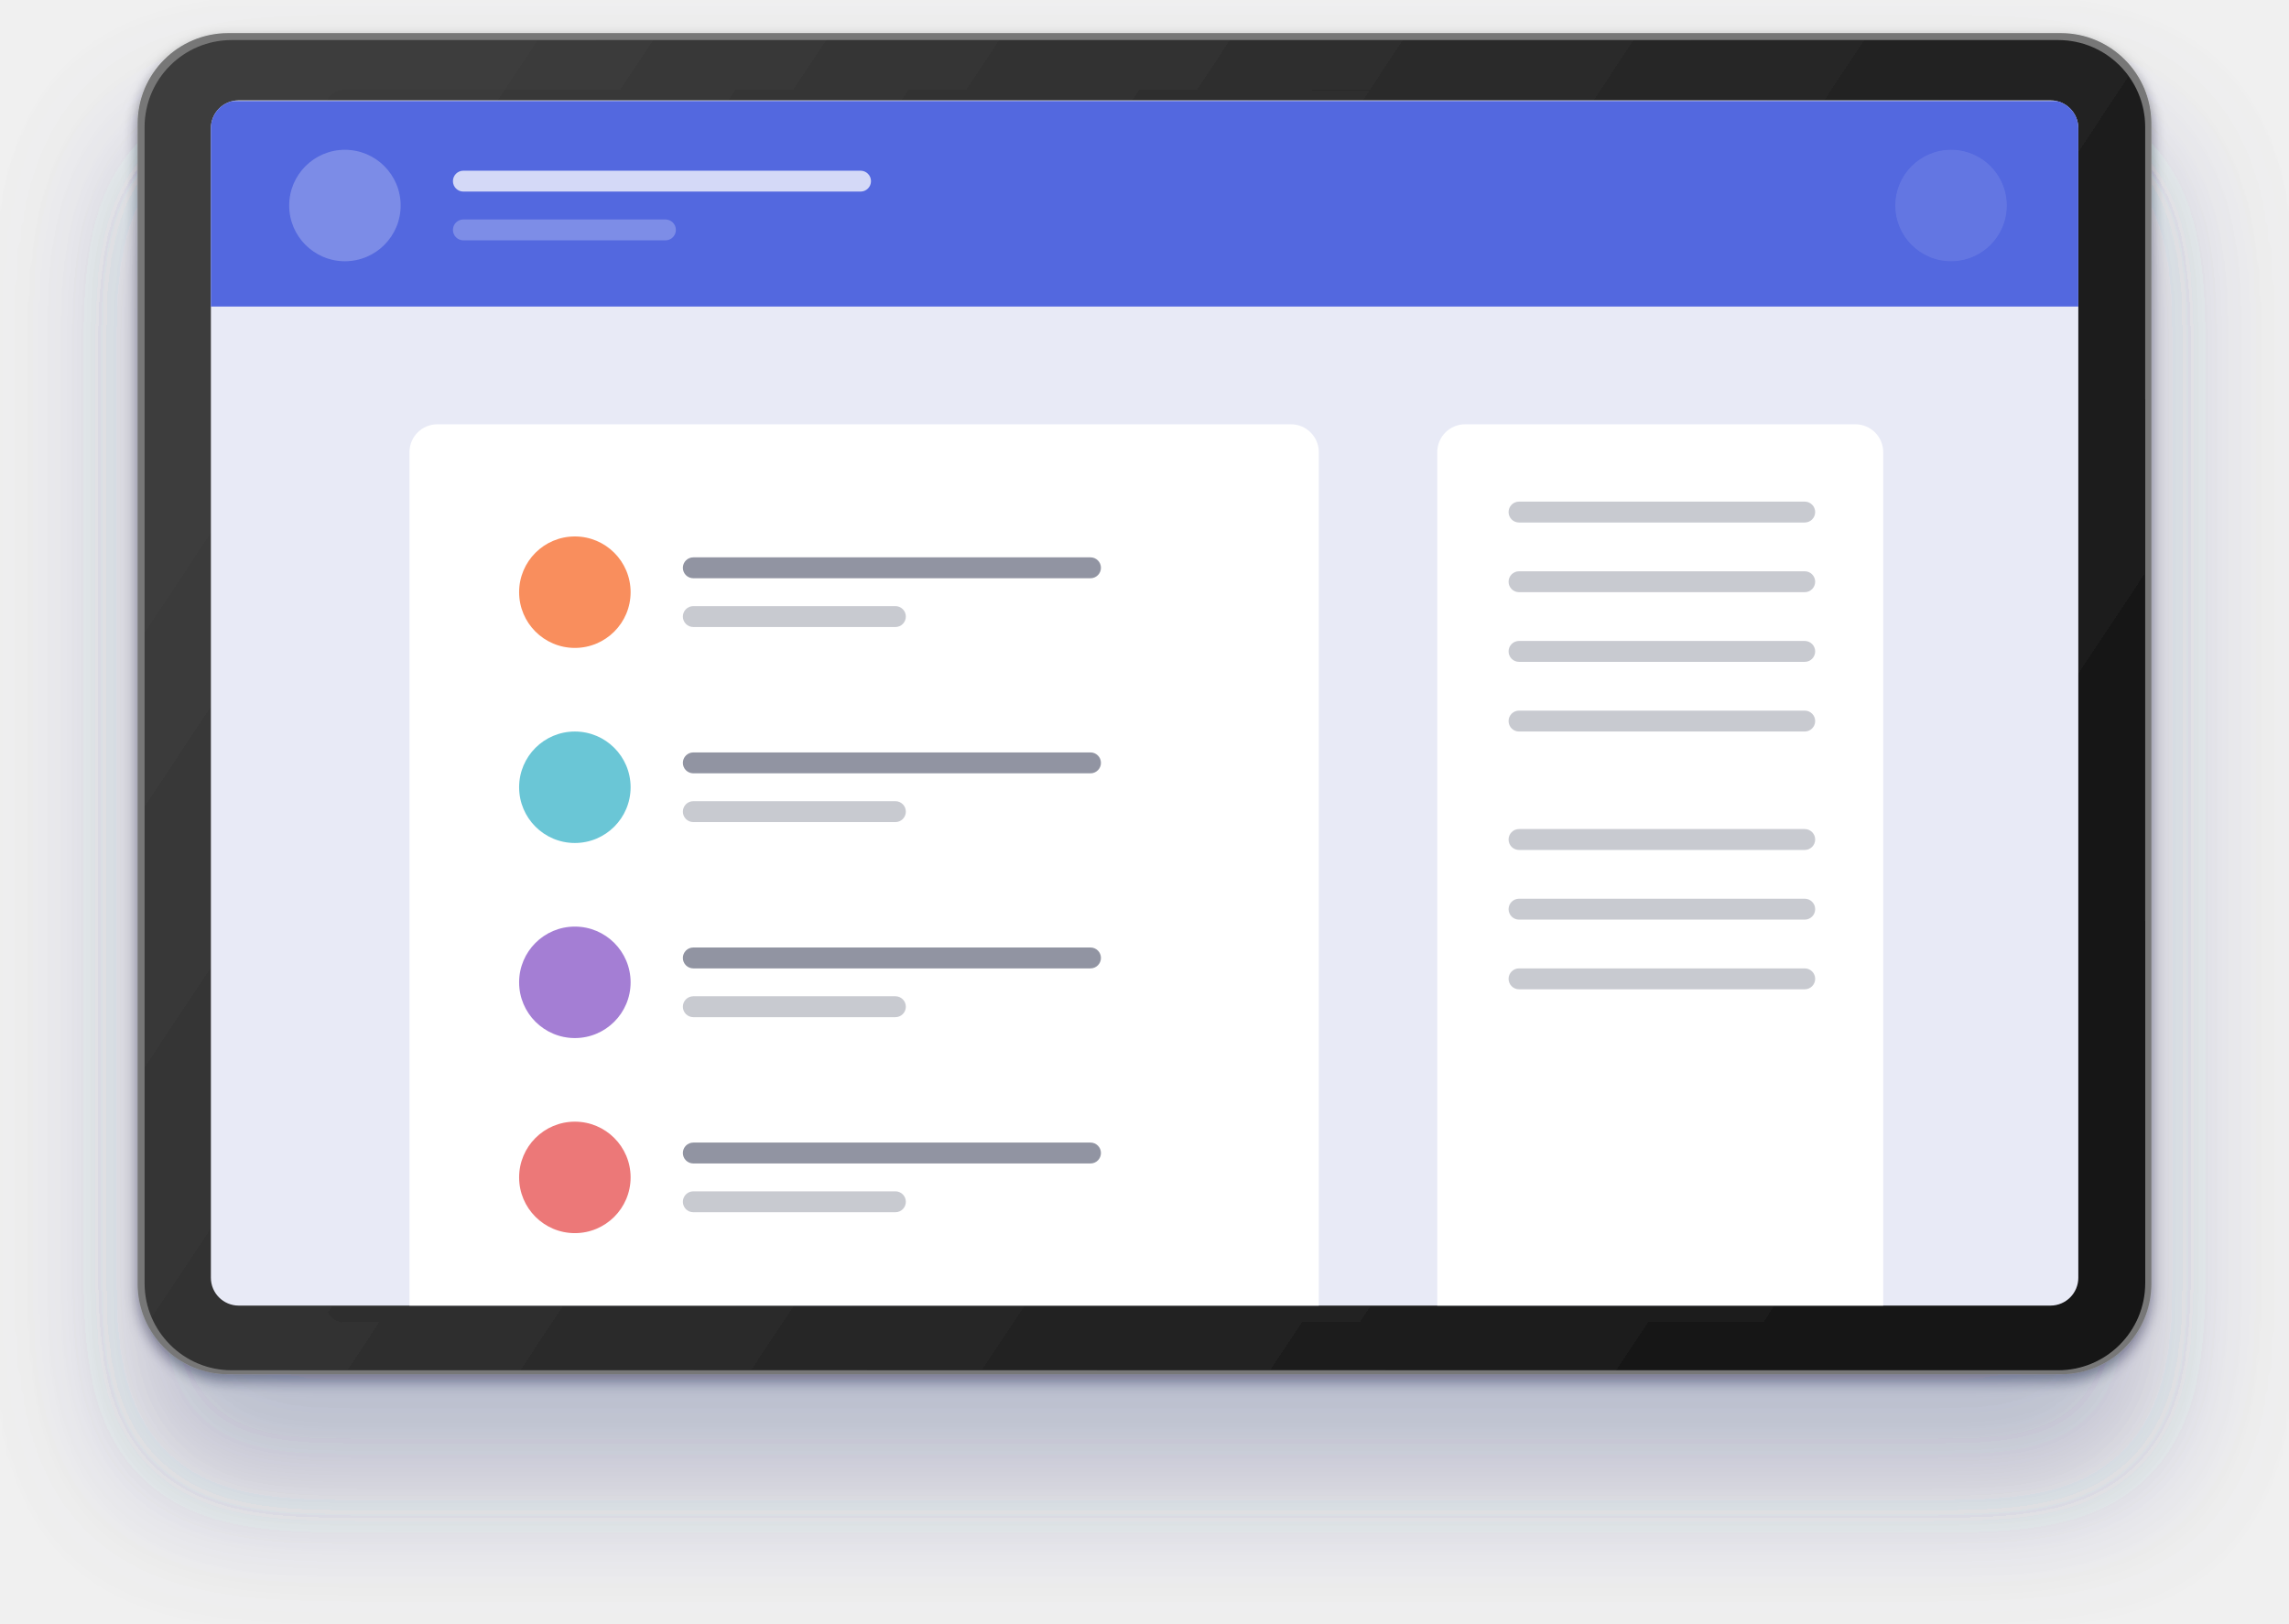
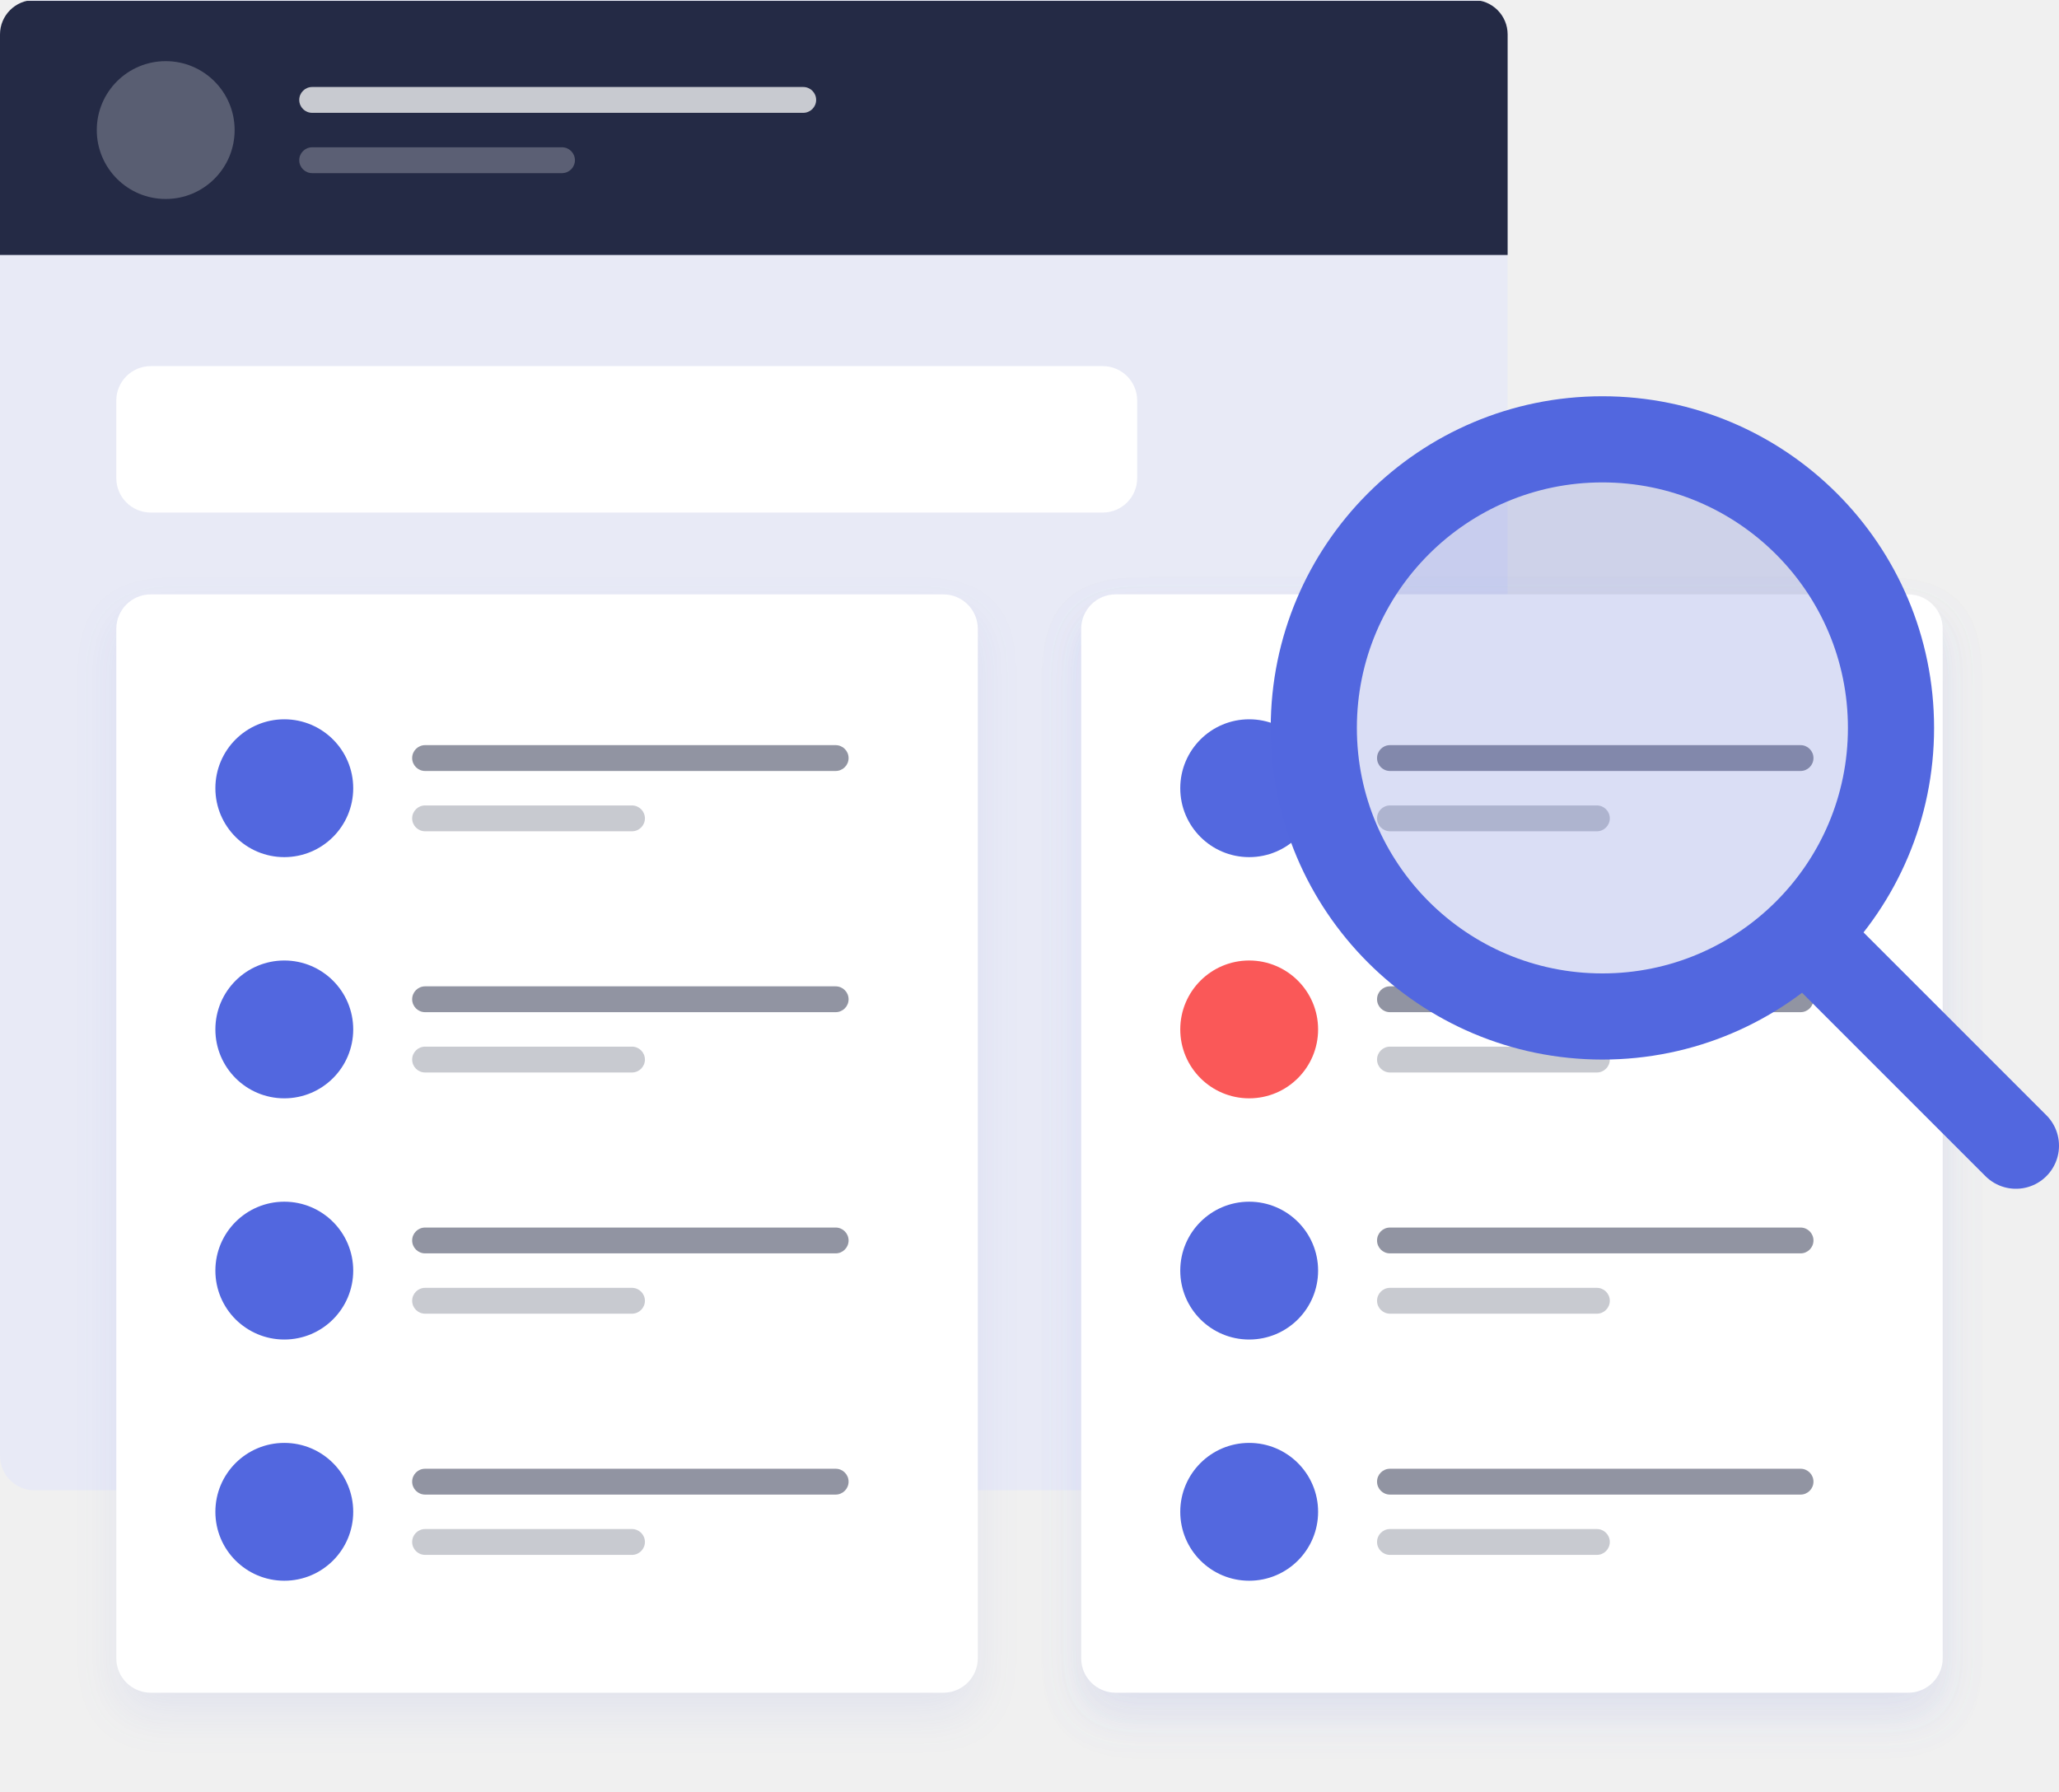
- <svg xmlns="http://www.w3.org/2000/svg" xmlns:xlink="http://www.w3.org/1999/xlink" width="657" height="466">
+ <svg xmlns="http://www.w3.org/2000/svg" xmlns:xlink="http://www.w3.org/1999/xlink" width="478" height="416">
  <defs>
-     <filter id="a" width="118%" height="126.9%" x="-9%" y="-5.7%" filterUnits="objectBoundingBox">
-       <feOffset dy="2" in="SourceAlpha" result="shadowOffsetOuter1" />
-       <feGaussianBlur in="shadowOffsetOuter1" result="shadowBlurOuter1" stdDeviation="2" />
-       <feColorMatrix in="shadowBlurOuter1" result="shadowMatrixOuter1" values="0 0 0 0 0 0 0 0 0 0 0 0 0 0 0 0 0 0 0.5 0" />
+     <rect id="a" width="350" height="346" rx="8" />
+     <rect id="d" width="200" height="255" rx="8" />
+     <filter id="c" width="117.5%" height="113.7%" x="-8.8%" y="-4.9%" filterUnits="objectBoundingBox">
+       <feOffset dy="5" in="SourceAlpha" result="shadowOffsetOuter1" />
+       <feGaussianBlur in="shadowOffsetOuter1" result="shadowBlurOuter1" stdDeviation="5" />
+       <feColorMatrix in="shadowBlurOuter1" values="0 0 0 0 0.285 0 0 0 0 0.364 0 0 0 0 0.811 0 0 0 0.083 0" />
+     </filter>
+     <filter id="e" width="139.5%" height="131%" x="-19.8%" y="-13.5%" filterUnits="objectBoundingBox">
+       <feOffset dy="5" in="SourceAlpha" result="shadowOffsetOuter1" />
+       <feGaussianBlur in="shadowOffsetOuter1" result="shadowBlurOuter1" stdDeviation="5" />
+       <feColorMatrix in="shadowBlurOuter1" result="shadowMatrixOuter1" values="0 0 0 0 0.285 0 0 0 0 0.364 0 0 0 0 0.811 0 0 0 0.083 0" />
      <feMerge>
        <feMergeNode in="shadowMatrixOuter1" />
        <feMergeNode in="SourceGraphic" />
      </feMerge>
    </filter>
-     <rect id="c" width="578" height="385" rx="26" />
-     <filter id="b" width="126%" height="139%" x="-13%" y="-11.7%" filterUnits="objectBoundingBox">
-       <feOffset dy="30" in="SourceAlpha" result="shadowOffsetOuter1" />
-       <feGaussianBlur in="shadowOffsetOuter1" result="shadowBlurOuter1" stdDeviation="20" />
-       <feColorMatrix in="shadowBlurOuter1" values="0 0 0 0 0.182 0 0 0 0 0.231 0 0 0 0 0.506 0 0 0 0.2 0" />
+     <rect id="g" width="200" height="255" rx="8" />
+     <filter id="f" width="117.5%" height="113.7%" x="-8.8%" y="-4.9%" filterUnits="objectBoundingBox">
+       <feOffset dy="5" in="SourceAlpha" result="shadowOffsetOuter1" />
+       <feGaussianBlur in="shadowOffsetOuter1" result="shadowBlurOuter1" stdDeviation="5" />
+       <feColorMatrix in="shadowBlurOuter1" values="0 0 0 0 0.285 0 0 0 0 0.364 0 0 0 0 0.811 0 0 0 0.083 0" />
    </filter>
-     <linearGradient id="d" x1="99.013%" x2="2.544%" y1="71.675%" y2="29.014%">
-       <stop offset="0%" stop-color="#151515" />
-       <stop offset="100%" stop-color="#3D3D3D" />
-     </linearGradient>
-     <rect id="e" width="536" height="346" y="3" rx="8" />
  </defs>
-   <g fill="none" fill-rule="evenodd" filter="url(#a)" transform="translate(39 9)">
-     <g transform="translate(.5 .5)">
-       <g fill-rule="nonzero">
-         <use fill="#000" filter="url(#b)" xlink:href="#c" />
-         <use fill="#777" xlink:href="#c" />
-       </g>
-       <rect width="574.23" height="381.865" x="2" y="2" fill="url(#d)" fill-rule="nonzero" rx="25" />
-       <g transform="translate(21.03 16.303)">
-         <rect width="471.463" height="353.756" x="33" fill="#2A2A2A" fill-rule="nonzero" opacity=".1" rx="5" />
-         <mask id="f" fill="#fff">
-           <use xlink:href="#e" />
-         </mask>
-         <use fill="#E8EAF6" fill-rule="nonzero" xlink:href="#e" />
-         <g mask="url(#f)">
-           <path fill="#5267DF" d="M-3.53 3.197h547v59h-547z" />
-           <g transform="translate(22.47 17.197)" fill="#FFF">
-             <circle cx="16" cy="16" r="16" opacity=".245" />
-             <circle cx="477" cy="16" r="16" opacity=".104" />
-             <g transform="translate(47 6)">
-               <rect width="120" height="6" opacity=".75" rx="3" />
-               <rect width="64" height="6" y="14" opacity=".25" rx="3" />
-             </g>
-           </g>
-         </g>
-         <g mask="url(#f)">
-           <g transform="translate(57 96)">
-             <rect width="261" height="316" fill="#FFF" rx="8" />
-             <rect width="128" height="316" x="295" fill="#FFF" rx="8" />
-             <rect width="120" height="6" x="78.47" y="38.197" fill="#242A45" opacity=".5" rx="3" />
-           </g>
+   <g fill="none" fill-rule="evenodd">
+     <mask id="b" fill="#fff">
+       <use xlink:href="#a" />
+     </mask>
+     <use fill="#E8EAF6" fill-rule="nonzero" xlink:href="#a" />
+     <g mask="url(#b)">
+       <path fill="#242A45" d="M-3.53.197h547v59h-547z" />
+       <g transform="translate(22.47 14.197)" fill="#FFF">
+         <circle cx="16" cy="16" r="16" opacity=".245" />
+         <g transform="translate(47 6)">
+           <rect width="120" height="6" opacity=".75" rx="3" />
+           <rect width="64" height="6" y="14" opacity=".25" rx="3" />
        </g>
      </g>
    </g>
-     <g transform="translate(110 135)">
-       <circle cx="16" cy="26" r="16" fill="#F98E5D" />
-       <rect width="88" height="6" x="284" fill="#242A45" opacity=".25" rx="3" />
-       <rect width="88" height="6" x="284" y="20" fill="#242A45" opacity=".25" rx="3" />
-       <rect width="88" height="6" x="284" y="40" fill="#242A45" opacity=".25" rx="3" />
-       <rect width="88" height="6" x="284" y="60" fill="#242A45" opacity=".25" rx="3" />
-       <rect width="88" height="6" x="284" y="94" fill="#242A45" opacity=".25" rx="3" />
-       <rect width="88" height="6" x="284" y="114" fill="#242A45" opacity=".25" rx="3" />
-       <rect width="88" height="6" x="284" y="134" fill="#242A45" opacity=".25" rx="3" />
-       <rect width="64" height="6" x="47" y="30" fill="#242A45" opacity=".25" rx="3" />
+     <g transform="translate(27 138)">
+       <use fill="#000" filter="url(#c)" xlink:href="#d" />
+       <use fill="#FFF" xlink:href="#d" />
+       <g transform="translate(23 29)">
+         <rect width="101.317" height="6" x="45.683" y="6" fill="#242A45" opacity=".5" rx="3" />
+         <circle cx="16" cy="16" r="16" fill="#5267DF" />
+         <rect width="54.036" height="6" x="45.683" y="20" fill="#242A45" opacity=".25" rx="3" />
+         <g transform="translate(0 56)">
+           <circle cx="16" cy="16" r="16" fill="#5267DF" />
+           <rect width="101.317" height="6" x="45.683" y="6" fill="#242A45" opacity=".5" rx="3" />
+           <rect width="54.036" height="6" x="45.683" y="20" fill="#242A45" opacity=".25" rx="3" />
+         </g>
+         <g transform="translate(0 112)">
+           <circle cx="16" cy="16" r="16" fill="#5267DF" />
+           <rect width="101.317" height="6" x="45.683" y="6" fill="#242A45" opacity=".5" rx="3" />
+           <rect width="54.036" height="6" x="45.683" y="20" fill="#242A45" opacity=".25" rx="3" />
+         </g>
+         <g transform="translate(0 168)">
+           <circle cx="16" cy="16" r="16" fill="#5267DF" />
+           <rect width="101.317" height="6" x="45.683" y="6" fill="#242A45" opacity=".5" rx="3" />
+           <rect width="54.036" height="6" x="45.683" y="20" fill="#242A45" opacity=".25" rx="3" />
+         </g>
+       </g>
    </g>
-     <g transform="translate(110 201)">
-       <circle cx="16" cy="16" r="16" fill="#6AC6D6" />
-       <rect width="120" height="6" x="47" y="6" fill="#242A45" opacity=".5" rx="3" />
-       <rect width="64" height="6" x="47" y="20" fill="#242A45" opacity=".25" rx="3" />
+     <g filter="url(#e)" transform="translate(251 138)">
+       <use fill="#000" filter="url(#f)" xlink:href="#g" />
+       <use fill="#FFF" xlink:href="#g" />
+       <g transform="translate(23 29)">
+         <rect width="101.317" height="6" x="45.683" y="6" fill="#242A45" opacity=".5" rx="3" />
+         <circle cx="16" cy="16" r="16" fill="#5267DF" />
+         <rect width="54.036" height="6" x="45.683" y="20" fill="#242A45" opacity=".25" rx="3" />
+         <g transform="translate(0 56)">
+           <circle cx="16" cy="16" r="16" fill="#FA5959" />
+           <rect width="101.317" height="6" x="45.683" y="6" fill="#242A45" opacity=".5" rx="3" />
+           <rect width="54.036" height="6" x="45.683" y="20" fill="#242A45" opacity=".25" rx="3" />
+         </g>
+         <g transform="translate(0 112)">
+           <circle cx="16" cy="16" r="16" fill="#5267DF" />
+           <rect width="101.317" height="6" x="45.683" y="6" fill="#242A45" opacity=".5" rx="3" />
+           <rect width="54.036" height="6" x="45.683" y="20" fill="#242A45" opacity=".25" rx="3" />
+         </g>
+         <g transform="translate(0 168)">
+           <circle cx="16" cy="16" r="16" fill="#5267DF" />
+           <rect width="101.317" height="6" x="45.683" y="6" fill="#242A45" opacity=".5" rx="3" />
+           <rect width="54.036" height="6" x="45.683" y="20" fill="#242A45" opacity=".25" rx="3" />
+         </g>
+       </g>
    </g>
-     <g transform="translate(110 257)">
-       <circle cx="16" cy="16" r="16" fill="#A47ED4" />
-       <rect width="120" height="6" x="47" y="6" fill="#242A45" opacity=".5" rx="3" />
-       <rect width="64" height="6" x="47" y="20" fill="#242A45" opacity=".25" rx="3" />
-     </g>
-     <g transform="translate(110 313)">
-       <circle cx="16" cy="16" r="16" fill="#EC7878" />
-       <rect width="120" height="6" x="47" y="6" fill="#242A45" opacity=".5" rx="3" />
-       <rect width="64" height="6" x="47" y="20" fill="#242A45" opacity=".25" rx="3" />
+     <rect width="237" height="34" x="27" y="85" fill="#FFF" rx="8" />
+     <g stroke="#5267DF" stroke-width="20" transform="translate(305 102)">
+       <circle cx="67" cy="67" r="67" fill="#495DCF" fill-opacity=".2" />
+       <path stroke-linecap="round" stroke-linejoin="round" d="M114 115l49 49" />
    </g>
  </g>
</svg>
